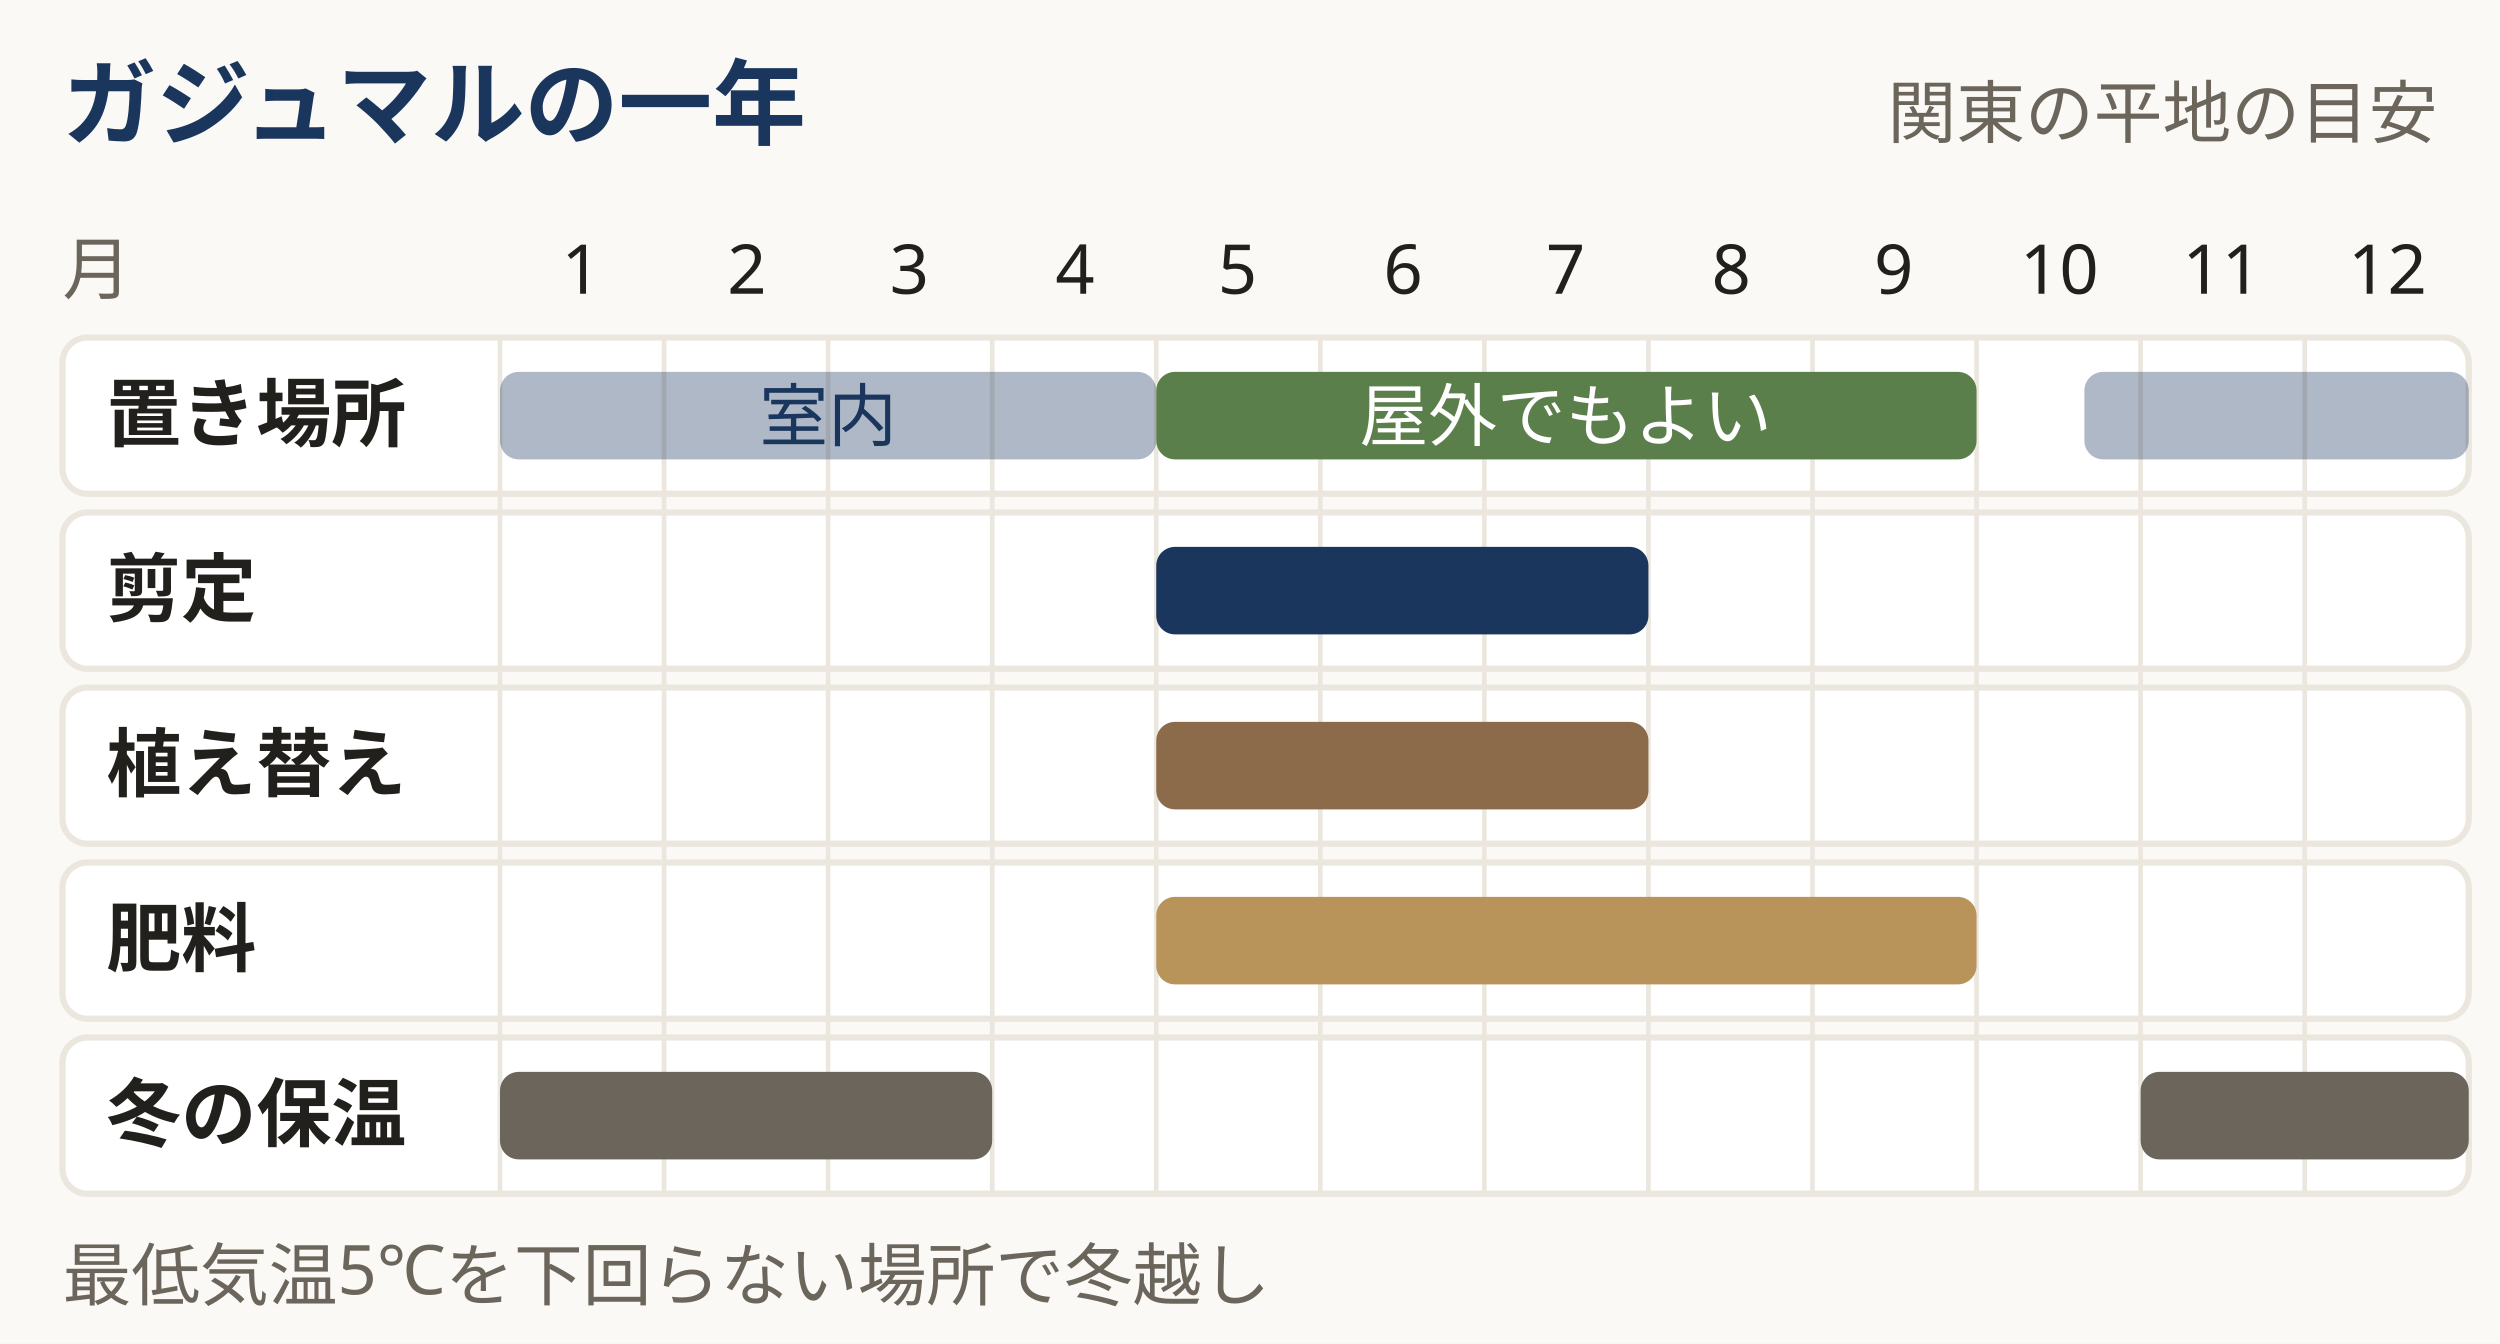
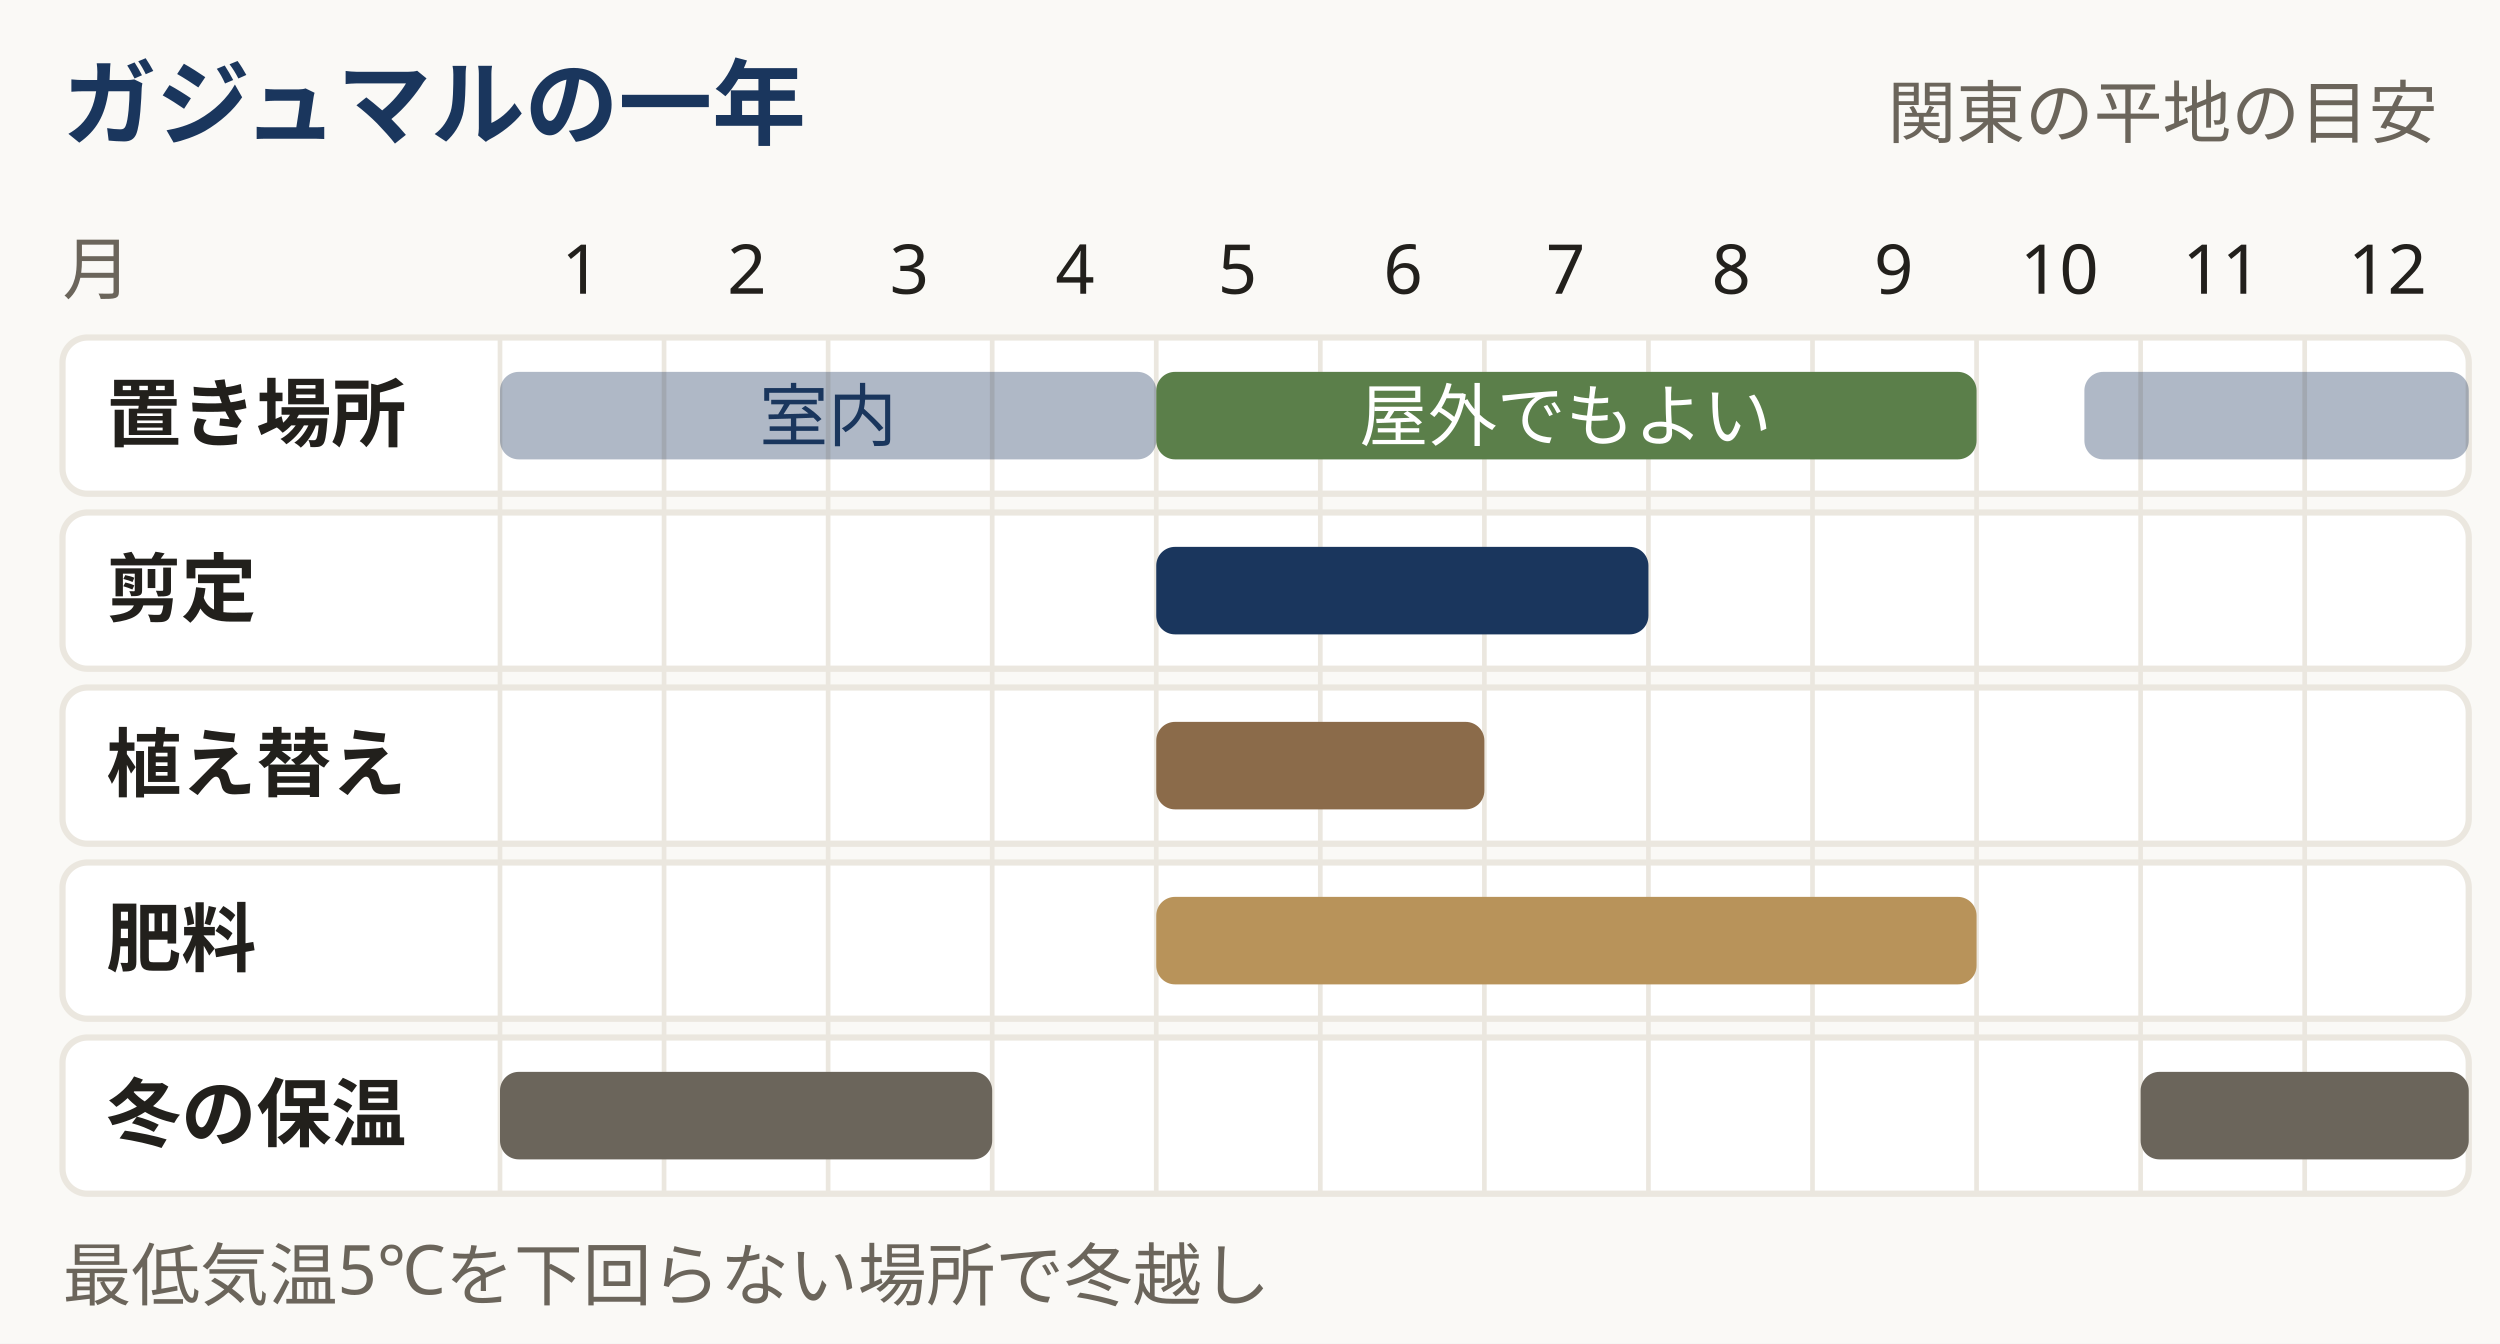
<svg xmlns="http://www.w3.org/2000/svg" viewBox="0 0 800 430" font-family="'Hiragino Sans','Noto Sans JP',sans-serif">
  <rect width="800" height="430" fill="#faf9f6" />
  <text x="20" y="44" font-size="30" font-weight="700" fill="#1a365d">ガジュマルの一年</text>
  <text x="780" y="44" text-anchor="end" font-size="22" fill="#6b655b">関東の平地の目安</text>
  <g font-size="22" fill="#22201c" text-anchor="middle">
    <text x="186" y="94">1</text>
    <text x="239" y="94">2</text>
    <text x="291" y="94">3</text>
    <text x="344" y="94">4</text>
    <text x="396" y="94">5</text>
    <text x="449" y="94">6</text>
    <text x="501" y="94">7</text>
    <text x="554" y="94">8</text>
    <text x="606" y="94">9</text>
    <text x="659" y="94">10</text>
    <text x="711" y="94">11</text>
    <text x="764" y="94">12</text>
  </g>
  <text x="20" y="94" font-size="22" fill="#6b655b">月</text>
  <g fill="#fff" stroke="#ebe7df" stroke-width="2">
    <rect x="20" y="108" width="770" height="50" rx="8" />
    <rect x="20" y="164" width="770" height="50" rx="8" />
    <rect x="20" y="220" width="770" height="50" rx="8" />
    <rect x="20" y="276" width="770" height="50" rx="8" />
    <rect x="20" y="332" width="770" height="50" rx="8" />
  </g>
  <g stroke="#ebe7df" stroke-width="1.5">
    <line x1="160" y1="108" x2="160" y2="382" />
    <line x1="212.5" y1="108" x2="212.5" y2="382" />
    <line x1="265" y1="108" x2="265" y2="382" />
    <line x1="317.5" y1="108" x2="317.5" y2="382" />
    <line x1="370" y1="108" x2="370" y2="382" />
    <line x1="422.5" y1="108" x2="422.5" y2="382" />
    <line x1="475" y1="108" x2="475" y2="382" />
    <line x1="527.5" y1="108" x2="527.5" y2="382" />
    <line x1="580" y1="108" x2="580" y2="382" />
    <line x1="632.5" y1="108" x2="632.5" y2="382" />
    <line x1="685" y1="108" x2="685" y2="382" />
    <line x1="737.5" y1="108" x2="737.5" y2="382" />
  </g>
  <g font-size="24" font-weight="700" fill="#22201c">
    <text x="34" y="141">置き場所</text>
    <text x="34" y="197">剪定</text>
    <text x="34" y="253">植え替え</text>
    <text x="34" y="309">肥料</text>
    <text x="34" y="365">冬の保温</text>
  </g>
  <rect x="160" y="119" width="210" height="28" rx="6" fill="#1a365d" fill-opacity="0.35" />
  <rect x="370" y="119" width="262.5" height="28" rx="6" fill="#5b7f4a" />
  <rect x="667" y="119" width="123" height="28" rx="6" fill="#1a365d" fill-opacity="0.35" />
  <text x="265" y="141" text-anchor="middle" font-size="22" fill="#1a365d">室内</text>
  <text x="501" y="141" text-anchor="middle" font-size="22" fill="#fff">屋外でもよい</text>
  <rect x="370" y="175" width="157.5" height="28" rx="6" fill="#1a365d" />
-   <rect x="370" y="231" width="157.5" height="28" rx="6" fill="#8b6b4a" />
+   <rect x="370" y="231" width="105" height="28" rx="6" fill="#8b6b4a" />
  <rect x="370" y="287" width="262.5" height="28" rx="6" fill="#b8935a" />
  <rect x="160" y="343" width="157.5" height="28" rx="6" fill="#6b655b" />
  <rect x="685" y="343" width="105" height="28" rx="6" fill="#6b655b" />
  <text x="20" y="416" font-size="22" fill="#6b655b">最低気温5℃を下回らない場所で冬越し</text>
</svg>
